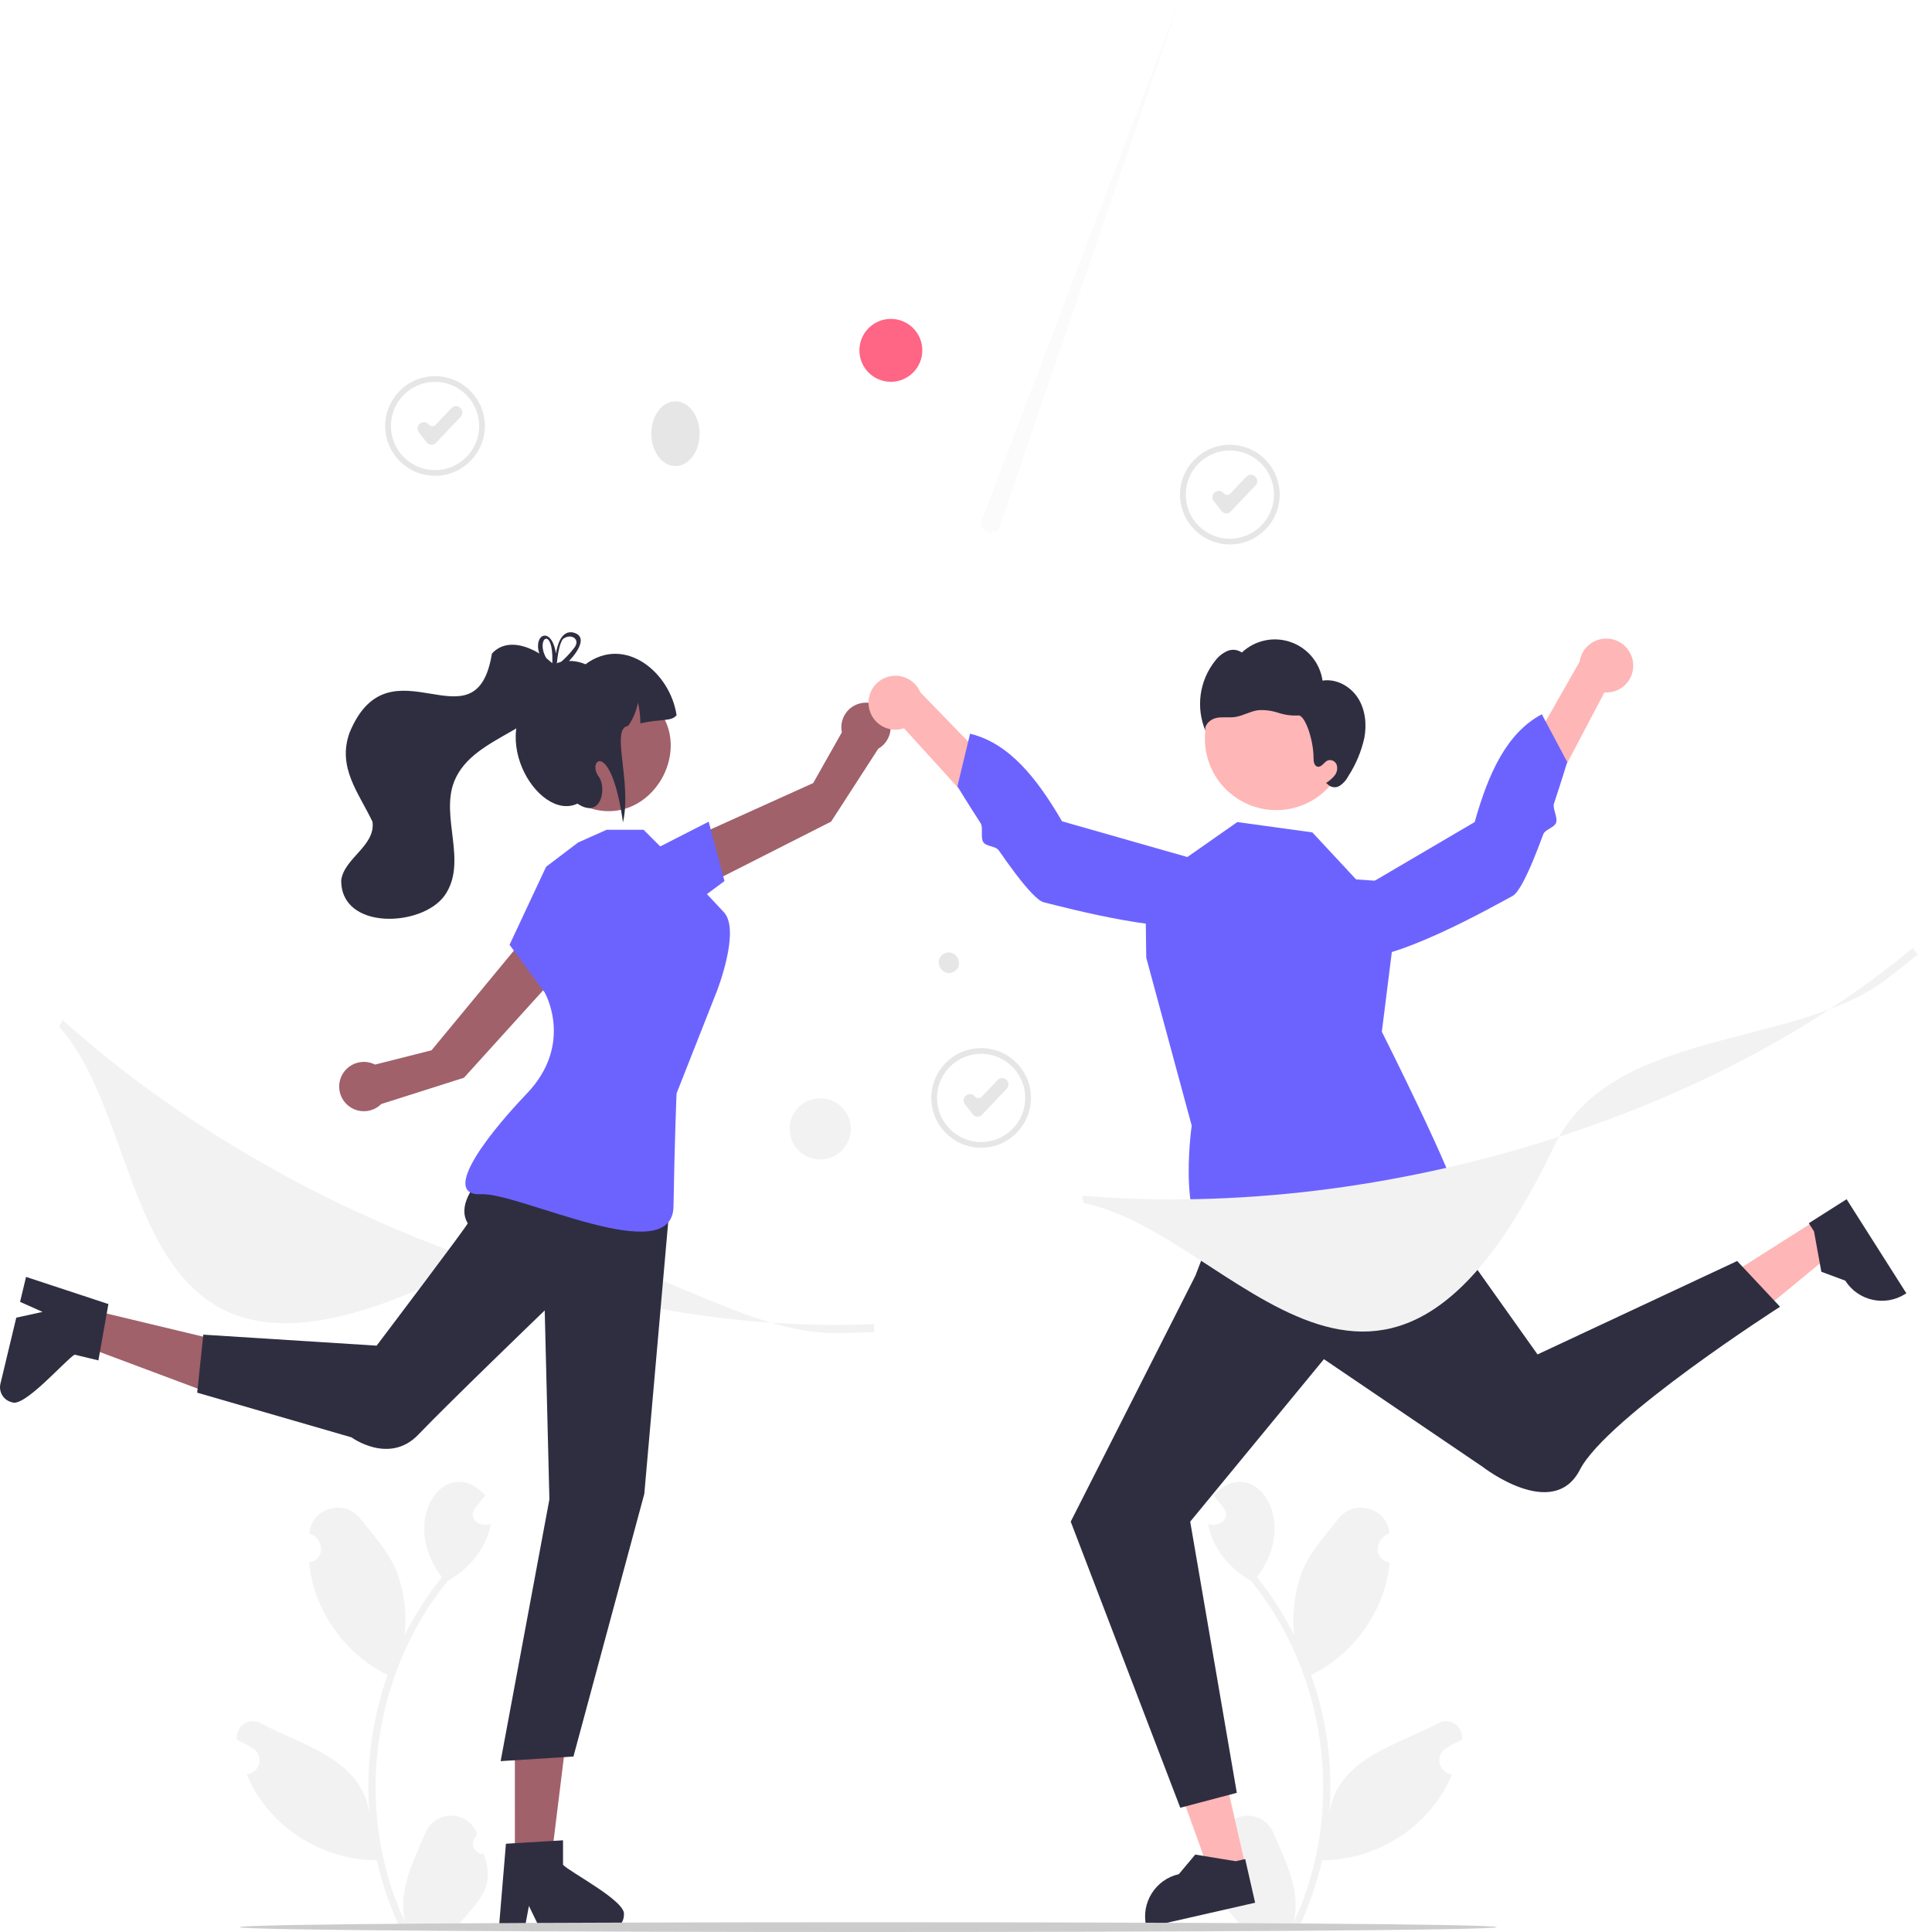
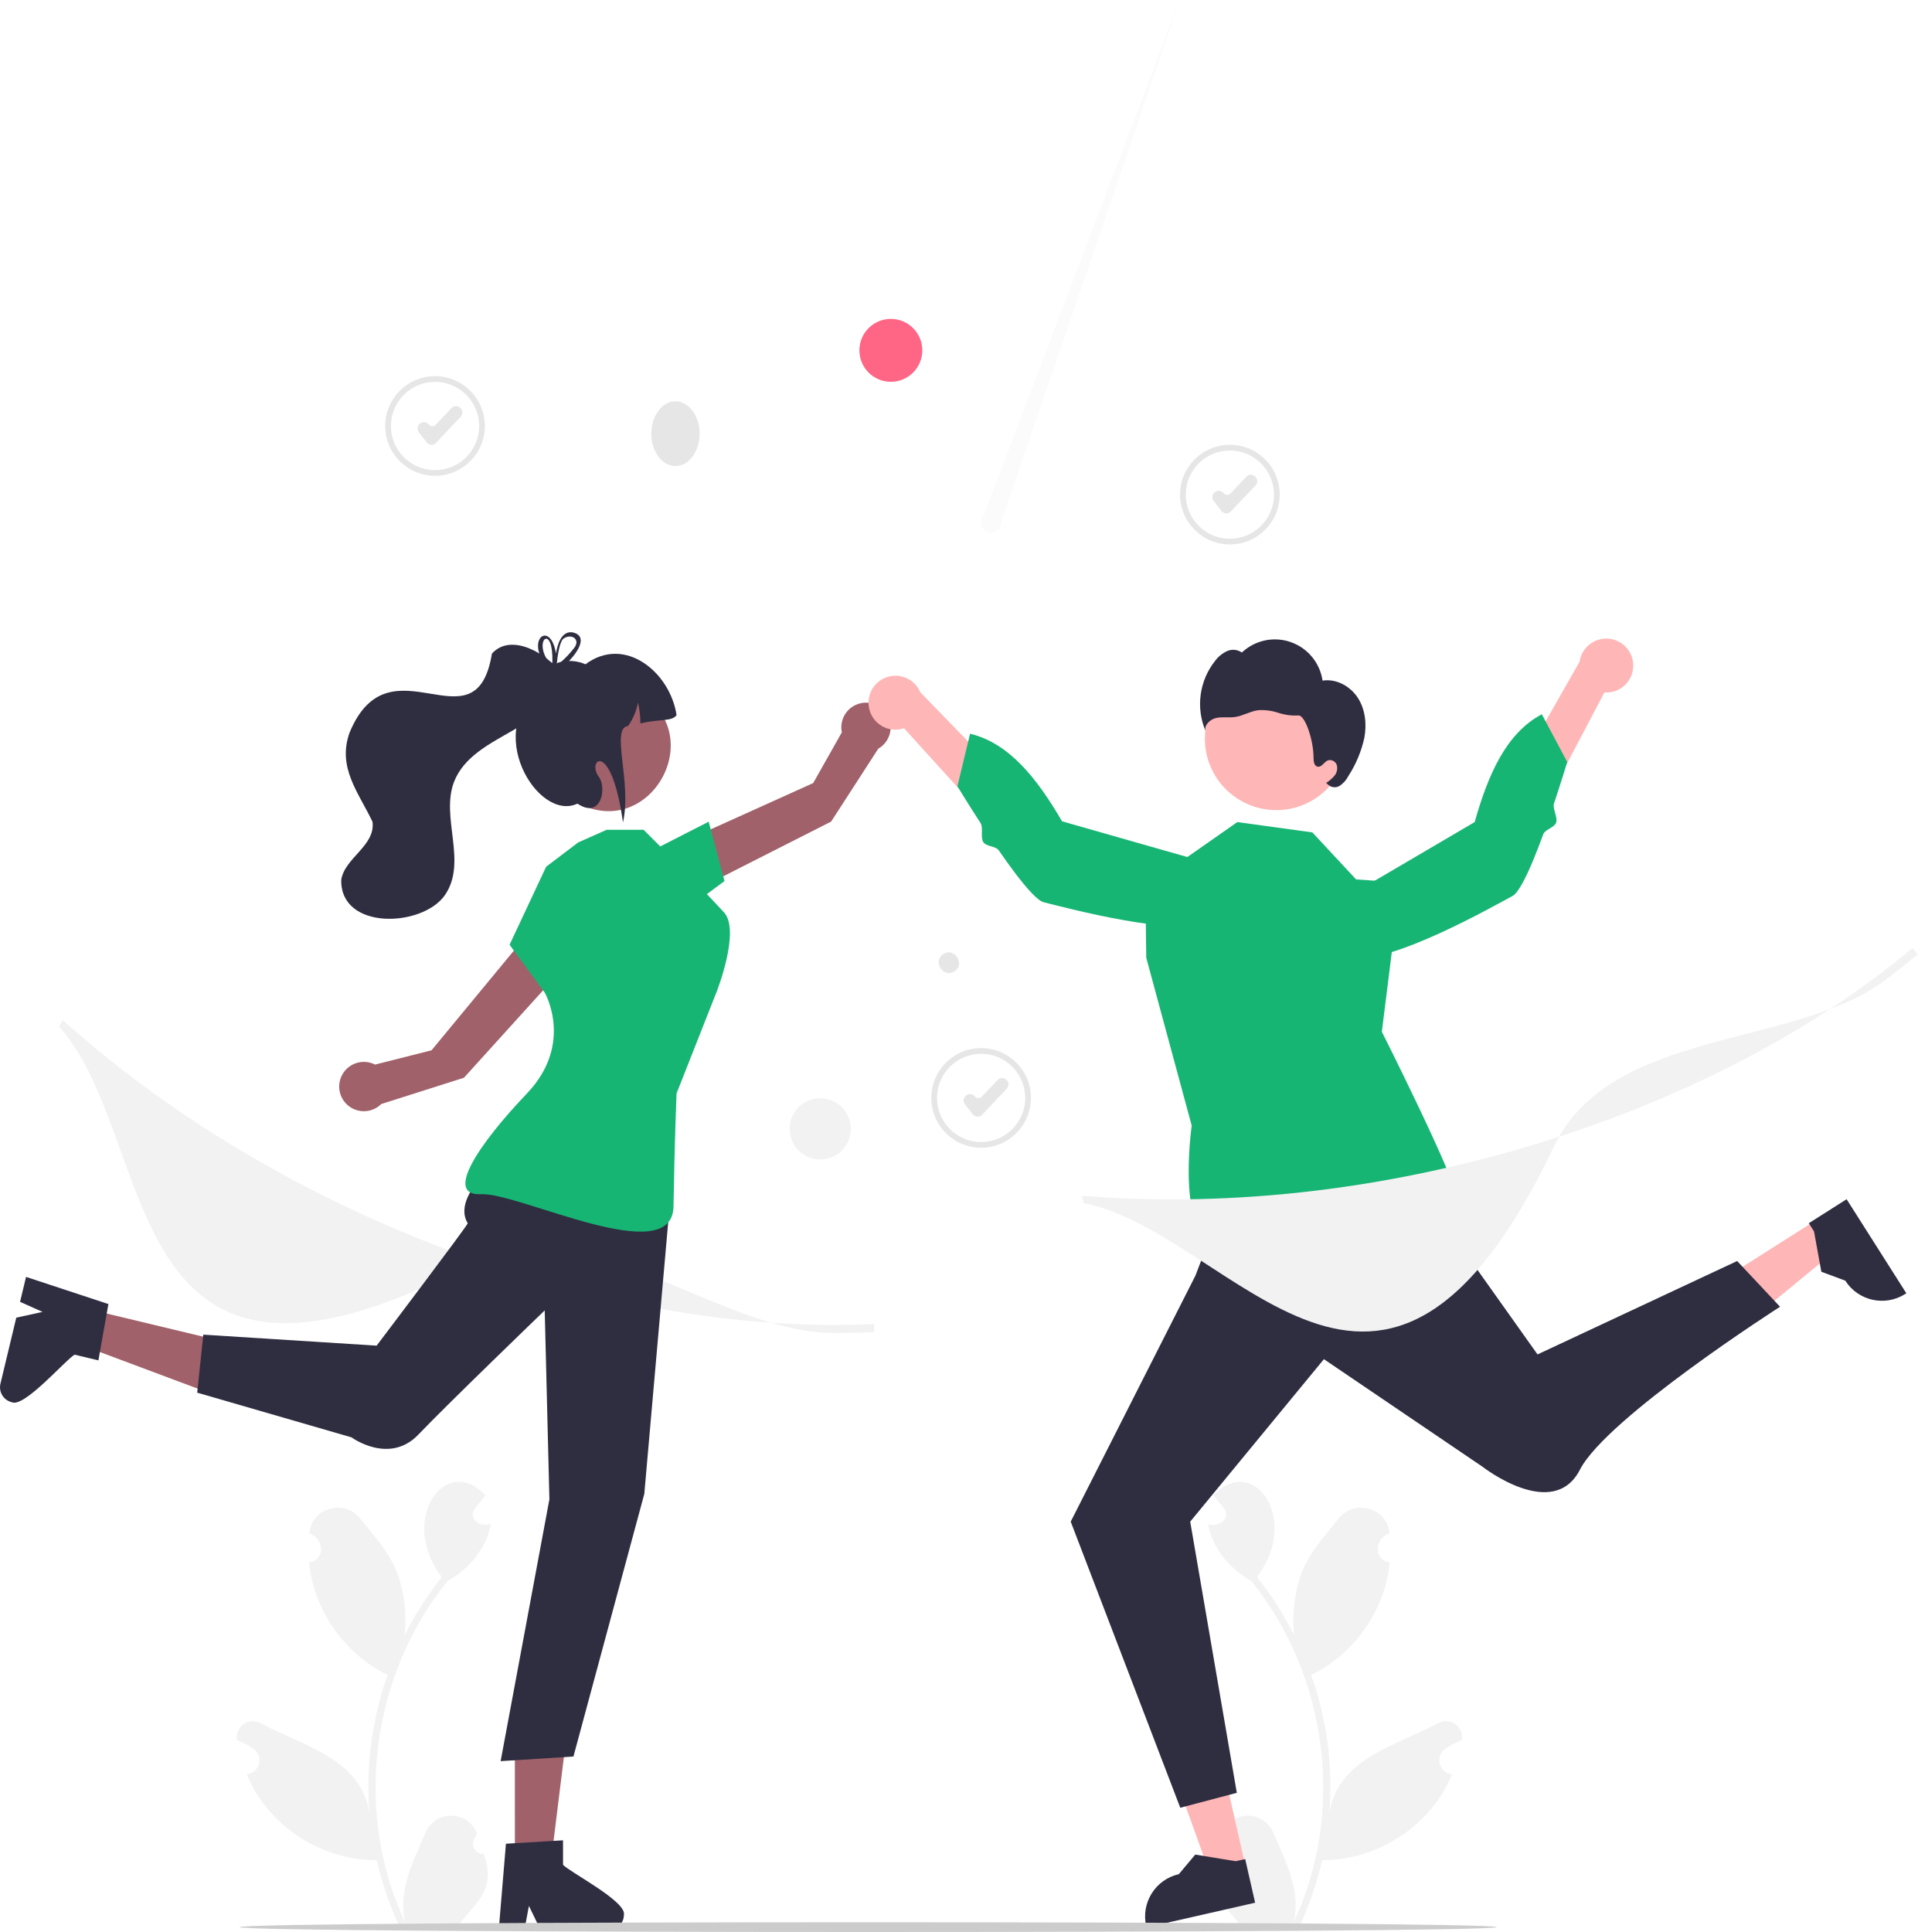
<svg xmlns="http://www.w3.org/2000/svg" data-name="Layer 1" width="670.713" height="675.702" viewBox="0 0 670.713 675.702">
  <path d="M433.834,760.56a3.613,3.613,0,0,1-2.619-6.263c.091-.362.156-.622.248-.984a9.707,9.707,0,0,0-17.997-.17c-4.282,10.023-9.825,20.4-7.068,31.44-18.206-38.585-12.015-86.582,14.891-119.58,7.437-4.097,13.465-11.376,15.034-19.827-3.681,1.247-8.27-1.747-5.502-5.624,1.2-1.482,2.411-2.952,3.61-4.434-13.982-14.89-30.641,8.512-15.251,28.609A115.847,115.847,0,0,0,406.169,684.08a48.709,48.709,0,0,0-2.908-22.624c-2.783-6.715-8.001-12.37-12.595-18.175-5.586-7.073-17.083-3.81-17.835,5.166,5.155,1.694,5.825,9.141-.072,10.16,1.545,16.698,12.453,32.043,27.478,39.366a116.299,116.299,0,0,0-6.355,48.611c-2.652-19.25-23.316-23.921-37.759-31.572a5.626,5.626,0,0,0-8.58,5.699,32.495,32.495,0,0,1,5.696,3.005,4.911,4.911,0,0,1-2.282,8.965c7.28,18.018,26.102,30.117,45.434,30.049a119.563,119.563,0,0,0,8.032,23.447h28.692c.103-.319.195-.648.288-.967a32.599,32.599,0,0,1-7.939-.473c7.026-8.319,12.46-12.563,8.371-24.177Z" transform="translate(-264.6436 -112.1492)" fill="#f2f2f2" />
  <path d="M689.626,760.56a3.613,3.613,0,0,0,2.619-6.263c-.091-.362-.156-.622-.248-.984a9.707,9.707,0,0,1,17.997-.17c4.282,10.023,9.825,20.4,7.068,31.44,18.206-38.585,12.015-86.582-14.891-119.58-7.437-4.097-13.465-11.376-15.034-19.827,3.681,1.247,8.27-1.747,5.502-5.624-1.2-1.482-2.411-2.952-3.61-4.434,13.982-14.89,30.641,8.512,15.251,28.609A115.846,115.846,0,0,1,717.291,684.08a48.709,48.709,0,0,1,2.908-22.624c2.783-6.715,8.001-12.37,12.595-18.175,5.586-7.073,17.083-3.81,17.835,5.166-5.155,1.694-5.825,9.141.072,10.16-1.545,16.698-12.453,32.043-27.478,39.366a116.299,116.299,0,0,1,6.355,48.611c2.652-19.25,23.316-23.921,37.759-31.572a5.626,5.626,0,0,1,8.58,5.699,32.495,32.495,0,0,0-5.696,3.005,4.911,4.911,0,0,0,2.282,8.965C765.222,750.699,746.4,762.798,727.069,762.73a119.562,119.562,0,0,1-8.032,23.447H690.345c-.103-.319-.195-.648-.288-.967a32.599,32.599,0,0,0,7.939-.473c-7.026-8.319-12.46-12.563-8.371-24.177Z" transform="translate(-264.6436 -112.1492)" fill="#f2f2f2" />
  <polygon points="435.621 652.671 423.265 655.481 406.541 609.159 424.778 605.01 435.621 652.671" fill="#ffb6b6" />
  <path d="M703.633,777.61l-37.997,8.645-.109-.481a15.168,15.168,0,0,1,11.424-18.155l.001-0,5.742-6.845,14.148,2.319,3.317-.755Z" transform="translate(-264.6436 -112.1492)" fill="#2f2e41" />
  <polygon points="634.947 426.88 641.739 437.577 603.711 468.871 593.685 453.082 634.947 426.88" fill="#ffb6b6" />
  <path d="M910.51,531.565l20.89,32.895-.416.264a15.168,15.168,0,0,1-20.935-4.672l-.001-.001-8.375-3.114L899.114,542.832l-1.824-2.872Z" transform="translate(-264.6436 -112.1492)" fill="#2f2e41" />
  <path d="M505.719,424.661l-3.052-17.689L549.064,386.021l10.02-17.74a8.626,8.626,0,1,1,12.739,5.725l-16.483,25.483Z" transform="translate(-264.6436 -112.1492)" fill="#a0616a" />
-   <polygon points="226.971 298.052 247.865 287.379 253.396 308.147 238.883 318.905 226.971 298.052" fill="#6c63ff" />
+   <polygon points="226.971 298.052 247.865 287.379 253.396 308.147 238.883 318.905 226.971 298.052" fill="#17b574" />
  <polygon points="180.086 651.062 192.719 651.061 198.729 602.332 180.083 602.333 180.086 651.062" fill="#a0616a" />
  <path d="M461.567,764.348v-8.565l-3.321.203-13.52.801-3.129.192-2.392,28.684-.128,1.538h8.97l.288-1.527L449.638,778.733l3.364,6.941.737,1.527h23.782a5.374,5.374,0,0,0,5.34-5.35C483.865,777.163,464.087,767.029,461.567,764.348Z" transform="translate(-264.6436 -112.1492)" fill="#2f2e41" />
  <polygon points="30.123 457.676 27.178 469.962 73.163 487.168 77.509 469.036 30.123 457.676" fill="#a0616a" />
  <path d="M290.735,585.934l8.329,1.997.577-3.277,2.373-13.334.543-3.088-27.336-9.014-1.466-.483-2.092,8.723,1.418.636,6.446,2.885-7.534,1.653-1.657.36L264.791,596.12a5.374,5.374,0,0,0,3.958,6.44C273.074,604.629,287.541,587.76,290.735,585.934Z" transform="translate(-264.6436 -112.1492)" fill="#2f2e41" />
  <path d="M464.263,447.839,448.002,440.238l-32.428,39.244L395.821,484.477a8.626,8.626,0,1,0,2.169,13.797l28.924-9.192Z" transform="translate(-264.6436 -112.1492)" fill="#a0616a" />
  <path d="M694.802,302.564A17.428,17.428,0,1,1,712.23,285.136,17.447,17.447,0,0,1,694.802,302.564Zm0-32.855A15.428,15.428,0,1,0,710.23,285.136,15.445,15.445,0,0,0,694.802,269.708Z" transform="translate(-264.6436 -112.1492)" fill="#e6e6e6" />
  <path d="M693.572,291.702c-.035,0-.07-.001-.105-.003a2.148,2.148,0,0,1-1.592-.827l-2.745-3.53a2.149,2.149,0,0,1,.377-3.016l.099-.077a2.149,2.149,0,0,1,3.017.377,1.568,1.568,0,0,0,2.374.116l5.574-5.885a2.152,2.152,0,0,1,3.039-.083l.091.087a2.149,2.149,0,0,1,.082,3.039l-8.65,9.131A2.147,2.147,0,0,1,693.572,291.702Z" transform="translate(-264.6436 -112.1492)" fill="#e6e6e6" />
  <path d="M607.802,513.564A17.428,17.428,0,1,1,625.23,496.136,17.447,17.447,0,0,1,607.802,513.564Zm0-32.855A15.428,15.428,0,1,0,623.23,496.136,15.445,15.445,0,0,0,607.802,480.708Z" transform="translate(-264.6436 -112.1492)" fill="#e6e6e6" />
  <path d="M606.572,502.702c-.035,0-.07-.001-.105-.003a2.148,2.148,0,0,1-1.592-.827l-2.745-3.53a2.149,2.149,0,0,1,.377-3.016l.099-.077a2.149,2.149,0,0,1,3.017.377,1.568,1.568,0,0,0,2.374.116l5.574-5.885a2.152,2.152,0,0,1,3.039-.083l.091.087a2.149,2.149,0,0,1,.082,3.039l-8.65,9.131A2.147,2.147,0,0,1,606.572,502.702Z" transform="translate(-264.6436 -112.1492)" fill="#e6e6e6" />
  <path d="M416.802,278.564A17.428,17.428,0,1,1,434.23,261.136,17.447,17.447,0,0,1,416.802,278.564Zm0-32.855A15.428,15.428,0,1,0,432.23,261.136,15.445,15.445,0,0,0,416.802,245.708Z" transform="translate(-264.6436 -112.1492)" fill="#e6e6e6" />
  <path d="M415.572,267.702c-.035,0-.07-.001-.105-.003a2.148,2.148,0,0,1-1.592-.827l-2.745-3.53a2.149,2.149,0,0,1,.377-3.016l.099-.077a2.149,2.149,0,0,1,3.017.377,1.568,1.568,0,0,0,2.374.116l5.574-5.885a2.152,2.152,0,0,1,3.039-.083l.091.087a2.149,2.149,0,0,1,.082,3.039l-8.65,9.131A2.147,2.147,0,0,1,415.572,267.702Z" transform="translate(-264.6436 -112.1492)" fill="#e6e6e6" />
  <path d="M556.329,578.362c-40.413,0-86.857-44.846-127.949-23.539-124.415,64.514-107.289-43.44-143.032-83.589l1.173-2.354c39.439,35.363,88.679,64.135,142.399,83.205,48.546,17.235,97.455,25.22,141.423,23.113l.076,2.829Q563.455,578.363,556.329,578.362Z" transform="translate(-264.6436 -112.1492)" fill="#f2f2f2" />
  <ellipse cx="236.249" cy="151.676" rx="8.447" ry="11.327" fill="#e6e6e6" />
  <path d="M598.459,451.863c-3.862,2.573-7.815-3.551-3.878-6.01C598.443,443.279,602.395,449.404,598.459,451.863Z" transform="translate(-264.6436 -112.1492)" fill="#e6e6e6" />
  <circle cx="311.586" cy="122.53" r="11" fill="#ff6584" />
  <path d="M614.704,294.958l62.593-182.809L608.566,292.77a3.442,3.442,0,1,0,6.138,2.188Z" transform="translate(-264.6436 -112.1492)" fill="#f0f0f0" opacity="0.3" style="isolation:isolate" />
  <circle cx="286.88" cy="394.821" r="10.702" fill="#f2f2f2" />
  <path d="M447.869,511.053s-26.681,17.373-19.626,28.918c.243.398-31.87,42.811-31.87,42.811l-60.622-3.848-2.136,20.29,53.97,15.631s13.203,9.7,23.403-.987,44.174-43.415,44.174-43.415l1.639,66.077-17.055,91.563,25.465-1.615,24.785-91.86,9.149-104.054Z" transform="translate(-264.6436 -112.1492)" fill="#2f2e41" />
-   <path d="M466.874,406.784l-11.22,8.503-12.788,27.294,12.297,16.701s10.344,17.927-6.213,35.287-29.271,35.903-16.019,35.241,66.925,26.637,67.278,4.272,1.068-39.513,1.068-39.513l14.072-35.691s8.384-21.292,2.498-27.665-13.767-14.518-13.767-14.518l-14.332-14.332H476.806Z" transform="translate(-264.6436 -112.1492)" fill="#6c63ff" />
+   <path d="M466.874,406.784l-11.22,8.503-12.788,27.294,12.297,16.701s10.344,17.927-6.213,35.287-29.271,35.903-16.019,35.241,66.925,26.637,67.278,4.272,1.068-39.513,1.068-39.513l14.072-35.691s8.384-21.292,2.498-27.665-13.767-14.518-13.767-14.518l-14.332-14.332H476.806Z" transform="translate(-264.6436 -112.1492)" fill="#17b574" />
  <path d="M487.818,354.343c25.17,14.323,4.507,52.114-21.133,38.657C441.516,378.677,462.179,340.886,487.818,354.343Z" transform="translate(-264.6436 -112.1492)" fill="#a0616a" />
  <path d="M501.277,362.284c-1.764,2.294-5.448,1.218-12.664,2.855a30.081,30.081,0,0,0-.841-7.262,20.441,20.441,0,0,1-3.447,8.173c-6.266.695,1.415,19.73-1.793,33.725-4.133-29.525-12.828-21.79-8.435-15.933,2.812,3.749.937,14.996-7.498,9.373-13.918,6.615-33.741-26.243-11.771-41.653-.393-8.329,8.876-9.645,14.583-7.084C483.261,334.159,499.085,347.379,501.277,362.284Z" transform="translate(-264.6436 -112.1492)" fill="#2f2e41" />
  <path d="M436.696,340.74c-5.604,34.454-35.64-6.337-49.763,27.57-4.44,12.279,3.178,21.063,7.997,31.255,1.1,8.376-9.797,12.626-10.938,20.336-.318,17.676,28.2,16.595,36.172,5.442,8.192-11.674-1.59-27.338,3.333-39.868,6.92-17.397,35.064-17.527,37.515-37.767C456.264,340.947,443.496,333.202,436.696,340.74Z" transform="translate(-264.6436 -112.1492)" fill="#2f2e41" />
  <path d="M459.397,344.107c-.183.077-.367.154-.531.241h-.01c-.154.077-.309.154-.463.241-.019.01-.029.019-.048.029-.203-.193-.405-.386-.618-.579a2.231,2.231,0,0,0,.039.946l.029.116c.193.203.396.396.608.598.193-.145.376-.299.569-.444.116-.096.232-.193.357-.289.019-.251.048-.54.077-.859Zm5.809-10.729c-4.303-.984-5.693,4.641-6.108,7.352-1.563-9.842-8.066-6.745-5.818-.029a15.036,15.036,0,0,0,3.31,5.326c.203.232.425.463.656.695-.261,1.351,1.052,1.003,2.827-.241a23.646,23.646,0,0,0,3.618-3.175C467.232,339.592,469.991,334.622,465.205,333.378Zm.135,5.538a33.719,33.719,0,0,1-4.448,4.718q-.767.695-1.563,1.332c-.01.087-.01.164-.019.232a1.767,1.767,0,0,1-.135.27c-.54.975-1.148.444-1.38-.367-.019-.029-.048-.058-.068-.087a13.596,13.596,0,0,1-1.997-2.644c-3.985-6.909,2.432-11.608,2.113,1.293a1.222,1.222,0,0,0-.116.376,2.231,2.231,0,0,0,.039.946l.029.116c.193.203.396.396.608.598.193-.145.376-.299.569-.444.116-.096.232-.193.357-.289.019-.251.048-.54.077-.859v-.01c.251-2.586.936-7.237,2.2-8.501C464.385,333.465,467.984,335.771,465.34,338.916Zm-5.944,5.191c-.183.077-.367.154-.531.241h-.01c-.154.077-.309.154-.463.241-.019.01-.029.019-.048.029-.203-.193-.405-.386-.618-.579a2.231,2.231,0,0,0,.039.946l.029.116c.193.203.396.396.608.598.193-.145.376-.299.569-.444.116-.096.232-.193.357-.289.019-.251.048-.54.077-.859Z" transform="translate(-264.6436 -112.1492)" fill="#2f2e41" />
  <path d="M692.04,534.067l-9.296,24.243-43.608,86.02,38.318,100.067L697.23,739.177l-16.3-94.847,46.764-56.82L783.23,625.177s24.63,19.228,34,1,70-57,70-57l-15-16L802.411,585.851l-48.189-67.828Z" transform="translate(-264.6436 -112.1492)" fill="#2f2e41" />
-   <path d="M738.947,419.713l-15.303-16.441-26.25-3.611L665.23,422.177l.324,24.923,15.9,58.729s-6.056,42.194,10.86,41.771,26.137-8.857,33.026-7.14,36.178,9.023,38.034,1.37,11.722-2.173,11.289-9.413-26.709-59.427-26.709-59.427l6.533-52.192Z" transform="translate(-264.6436 -112.1492)" fill="#6c63ff" />
+   <path d="M738.947,419.713l-15.303-16.441-26.25-3.611L665.23,422.177l.324,24.923,15.9,58.729s-6.056,42.194,10.86,41.771,26.137-8.857,33.026-7.14,36.178,9.023,38.034,1.37,11.722-2.173,11.289-9.413-26.709-59.427-26.709-59.427l6.533-52.192Z" transform="translate(-264.6436 -112.1492)" fill="#17b574" />
  <path d="M835.838,344.032a9.373,9.373,0,0,1-10.042,10.283l-35.191,66.927L781.157,406.738l35.969-63.164a9.424,9.424,0,0,1,18.711.459Z" transform="translate(-264.6436 -112.1492)" fill="#ffb6b6" />
-   <path d="M725.054,432.157s-1.396,11.905,12.006,14.852,50.533-18.269,56.62-21.51c1.906-1.015,4.493-5.988,7.146-12.342,1.191-2.853,2.396-5.983,3.56-9.159.673-1.838,3.896-2.339,4.53-4.162.631-1.812-1.327-4.946-.756-6.654,2.711-8.108,4.632-14.54,4.632-14.54L803.91,361.957c-12.423,6.568-18.795,21.035-23.481,37.701Z" transform="translate(-264.6436 -112.1492)" fill="#6c63ff" />
+   <path d="M725.054,432.157s-1.396,11.905,12.006,14.852,50.533-18.269,56.62-21.51c1.906-1.015,4.493-5.988,7.146-12.342,1.191-2.853,2.396-5.983,3.56-9.159.673-1.838,3.896-2.339,4.53-4.162.631-1.812-1.327-4.946-.756-6.654,2.711-8.108,4.632-14.54,4.632-14.54L803.91,361.957c-12.423,6.568-18.795,21.035-23.481,37.701Z" transform="translate(-264.6436 -112.1492)" fill="#17b574" />
  <path d="M568.533,359.401a9.373,9.373,0,0,0,12.296,7.442l50.82,55.99,5.518-16.407L586.535,354.274a9.424,9.424,0,0,0-18.001,5.127Z" transform="translate(-264.6436 -112.1492)" fill="#ffb6b6" />
-   <path d="M697.846,416.997s4.331,11.177-7.907,17.384-53.497-5.042-60.201-6.656c-2.099-.505-5.848-4.674-10.008-10.161-1.867-2.464-3.817-5.193-5.738-7.976-1.112-1.611-4.357-1.29-5.428-2.895-1.064-1.597.047-5.121-.934-6.631-4.654-7.171-8.124-12.918-8.124-12.918l4.424-18.378c13.671,3.25,23.461,15.662,32.169,30.625Z" transform="translate(-264.6436 -112.1492)" fill="#6c63ff" />
+   <path d="M697.846,416.997s4.331,11.177-7.907,17.384-53.497-5.042-60.201-6.656c-2.099-.505-5.848-4.674-10.008-10.161-1.867-2.464-3.817-5.193-5.738-7.976-1.112-1.611-4.357-1.29-5.428-2.895-1.064-1.597.047-5.121-.934-6.631-4.654-7.171-8.124-12.918-8.124-12.918l4.424-18.378c13.671,3.25,23.461,15.662,32.169,30.625Z" transform="translate(-264.6436 -112.1492)" fill="#17b574" />
  <circle cx="446.399" cy="258.353" r="24.976" fill="#ffb6b6" />
  <path d="M739.553,356.201c-2.627-4.064-7.557-6.773-12.337-6.012a16.847,16.847,0,0,0-28.228-9.826,5.239,5.239,0,0,0-5.123-.513,10.802,10.802,0,0,0-4.162,3.341,24.243,24.243,0,0,0-3.392,24.663c-.584-2.123,1.544-4.121,3.694-4.598,2.15-.477,4.405-.026,6.586-.336,2.795-.398,5.307-2.019,8.106-2.384a18.453,18.453,0,0,1,7.012.901,19.012,19.012,0,0,0,7.009.941c2.356-.28,5.39,8.648,5.35,14.936-.008,1.192.238,2.722,1.402,2.974,1.434.311,2.265-1.668,3.63-2.207a2.525,2.525,0,0,1,3.097,1.647,4.117,4.117,0,0,1-.786,3.687,12.167,12.167,0,0,1-2.95,2.559l.562.468a3.345,3.345,0,0,0,4.223.525,9.114,9.114,0,0,0,3.032-3.452,40.623,40.623,0,0,0,5.561-13.326C742.719,365.43,742.18,360.266,739.553,356.201Z" transform="translate(-264.6436 -112.1492)" fill="#2f2e41" />
  <path d="M924.326,454.708C892.11,479.108,828.01,471.4,808.118,513.195c-60.228,126.545-111.754,30.148-164.488,19.724l-.486-2.585c52.79,4.378,109.414-2.415,163.751-19.648,49.104-15.571,92.915-38.736,126.692-66.962l1.769,2.209Q930.007,450.407,924.326,454.708Z" transform="translate(-264.6436 -112.1492)" fill="#f2f2f2" />
  <path d="M788.12,786.146c-.767,2.273-438.841,2.273-439.669.006C349.217,783.873,787.291,783.873,788.12,786.146Z" transform="translate(-264.6436 -112.1492)" fill="#ccc" />
</svg>
